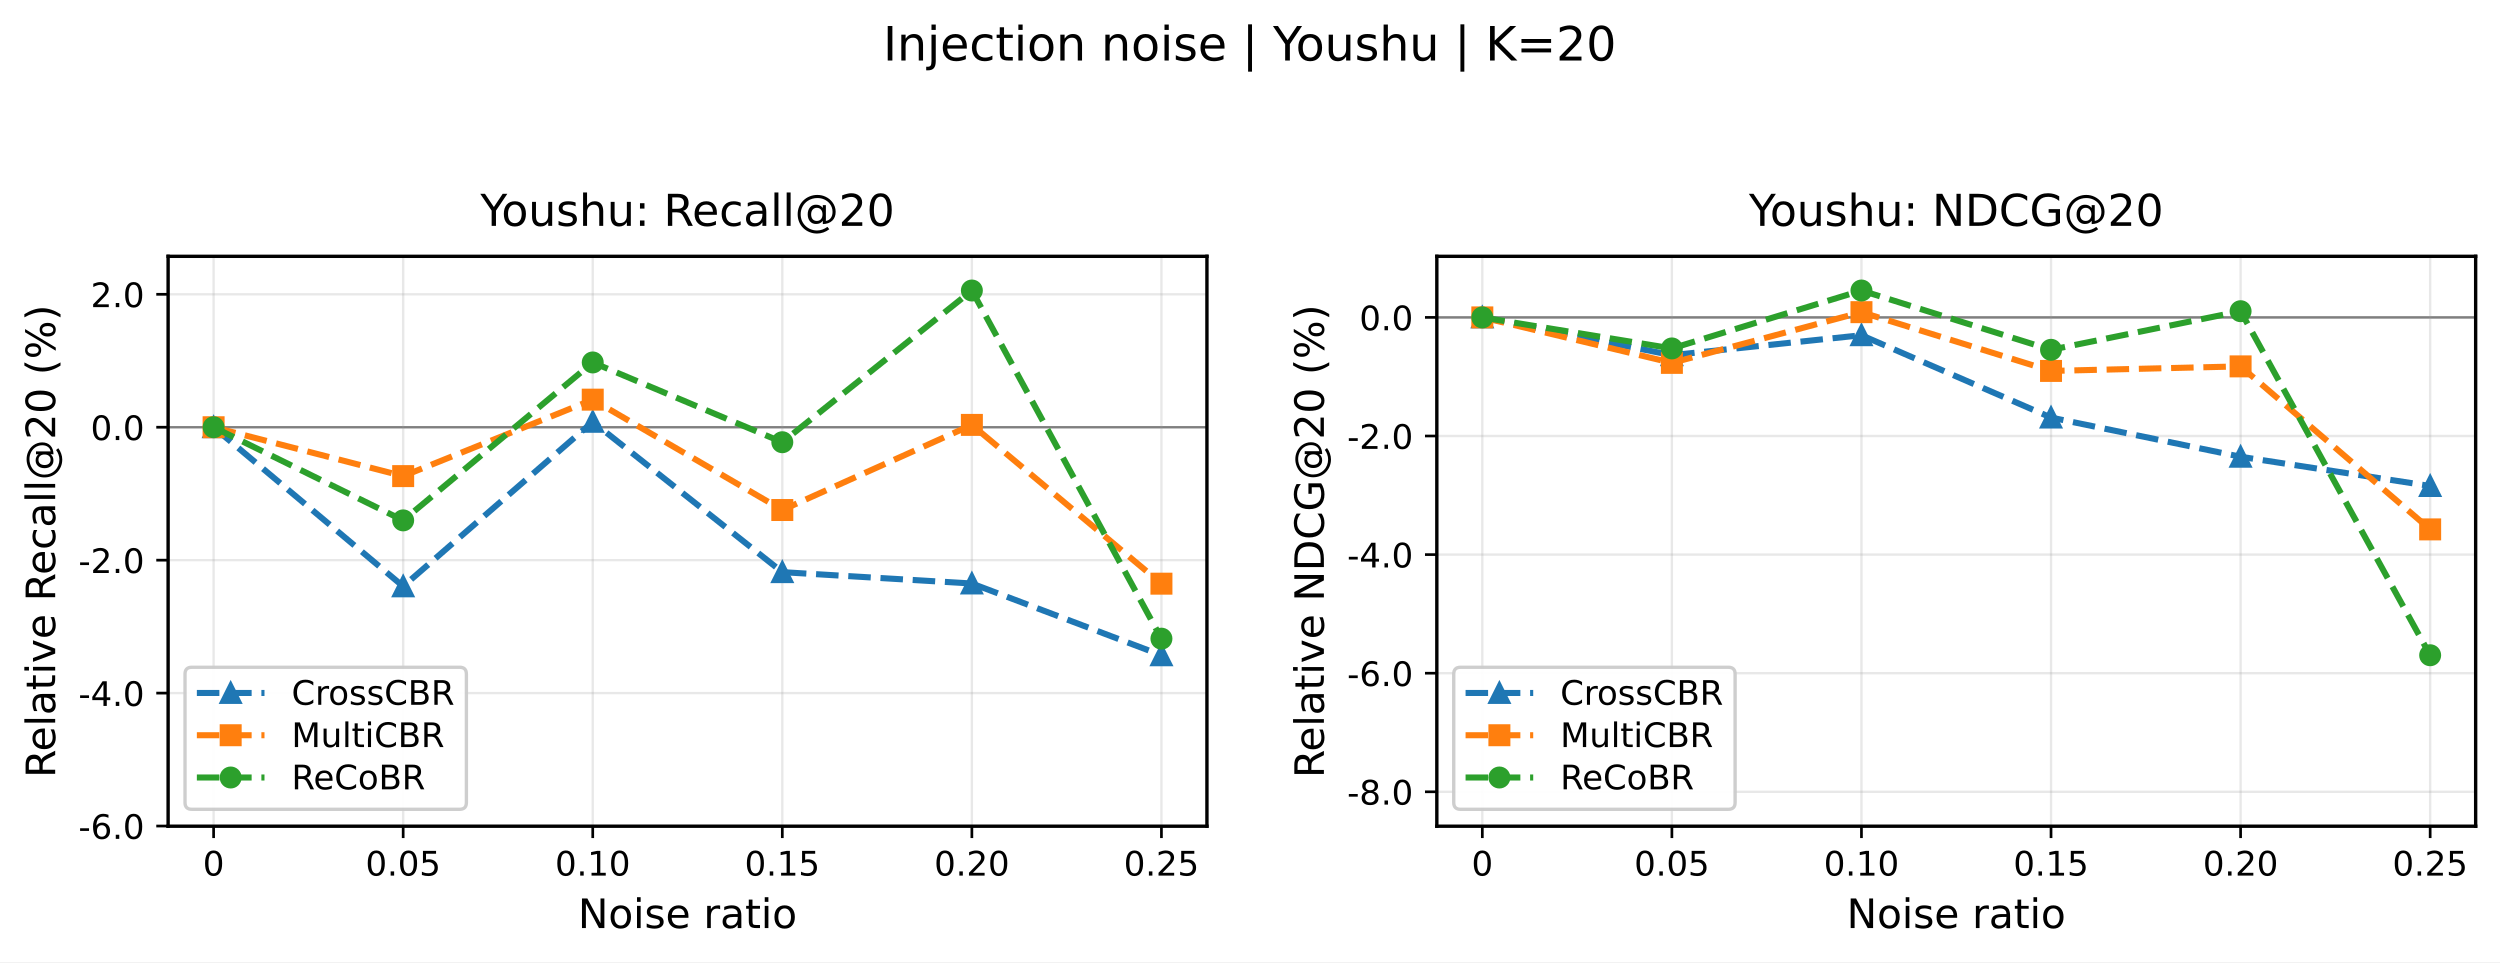
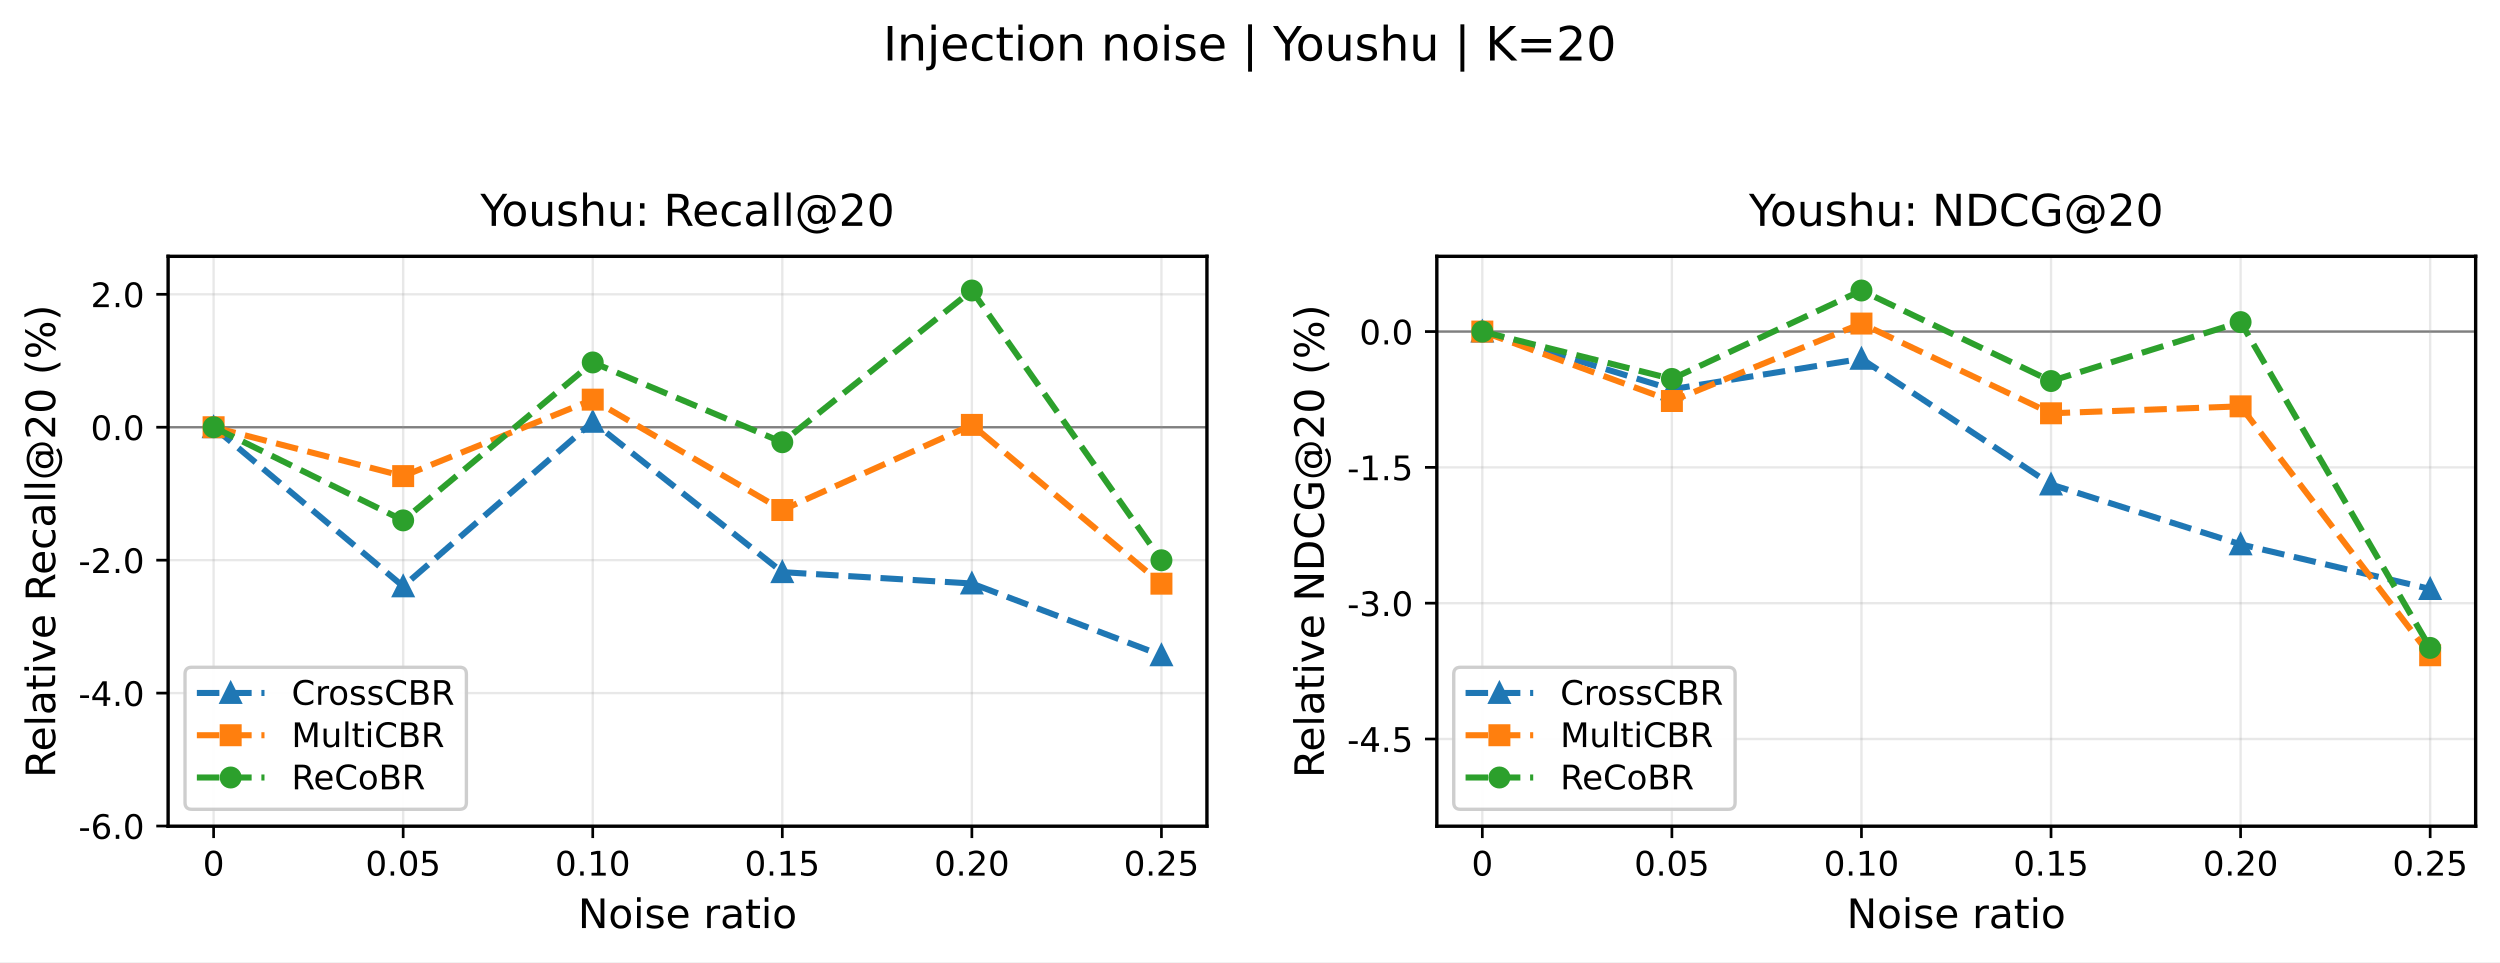
<svg xmlns="http://www.w3.org/2000/svg" xmlns:xlink="http://www.w3.org/1999/xlink" width="739.269pt" height="284.518pt" viewBox="0 0 739.269 284.518" version="1.1">
  <defs>
    <style type="text/css">*{stroke-linejoin: round; stroke-linecap: butt}</style>
  </defs>
  <g id="figure_1">
    <g id="patch_1">
-       <path d="M 0 284.518  L 739.269 284.518  L 739.269 0  L 0 0  z " style="fill: #ffffff" />
+       <path d="M 0 284.518 L 739.269 284.518 L 739.269 0 L 0 0 z " style="fill: #ffffff" />
    </g>
    <g id="axes_1">
      <g id="patch_2">
-         <path d="M 49.712 244.317  L 356.899 244.317  L 356.899 75.797  L 49.712 75.797  z " style="fill: #ffffff" />
+         <path d="M 49.712 244.317 L 356.899 244.317 L 356.899 75.797 L 49.712 75.797 z " style="fill: #ffffff" />
      </g>
      <g id="line2d_1">
-         <path d="M 49.712 126.338  L 356.899 126.338  " clip-path="url(#p63ac19ae1d)" style="fill: none; stroke: #777777; stroke-width: 0.7; stroke-linecap: square" />
+         <path d="M 49.712 126.338 L 356.899 126.338 " clip-path="url(#p566e912c25)" style="fill: none; stroke: #777777; stroke-width: 0.7; stroke-linecap: square" />
      </g>
      <g id="matplotlib.axis_1">
        <g id="xtick_1">
          <g id="line2d_2">
-             <path d="M 63.165 244.317  L 63.165 75.797  " clip-path="url(#p63ac19ae1d)" style="fill: none; stroke: #999999; stroke-opacity: 0.23; stroke-width: 0.7; stroke-linecap: square" />
+             <path d="M 63.165 244.317 L 63.165 75.797 " clip-path="url(#p566e912c25)" style="fill: none; stroke: #999999; stroke-opacity: 0.23; stroke-width: 0.7; stroke-linecap: square" />
          </g>
          <g id="line2d_3">
            <defs>
-               <path id="m00054f2c3f" d="M 0 0  L 0 3.5  " style="stroke: #000000; stroke-width: 0.8" />
+               <path id="m88c52dc292" d="M 0 0 L 0 3.5 " style="stroke: #000000; stroke-width: 0.8" />
            </defs>
            <g>
-               <use xlink:href="#m00054f2c3f" x="63.165" y="244.317" style="stroke: #000000; stroke-width: 0.8" />
+               <use xlink:href="#m88c52dc292" x="63.165" y="244.317" style="stroke: #000000; stroke-width: 0.8" />
            </g>
          </g>
          <g id="text_1">
            <text style="font-size: 10px; font-family: 'DejaVu Sans'; text-anchor: middle" x="63.165" y="258.915" transform="rotate(-0 63.16533 258.9148)">0</text>
          </g>
        </g>
        <g id="xtick_2">
          <g id="line2d_4">
-             <path d="M 119.221 244.317  L 119.221 75.797  " clip-path="url(#p63ac19ae1d)" style="fill: none; stroke: #999999; stroke-opacity: 0.23; stroke-width: 0.7; stroke-linecap: square" />
+             <path d="M 119.221 244.317 L 119.221 75.797 " clip-path="url(#p566e912c25)" style="fill: none; stroke: #999999; stroke-opacity: 0.23; stroke-width: 0.7; stroke-linecap: square" />
          </g>
          <g id="line2d_5">
            <g>
-               <use xlink:href="#m00054f2c3f" x="119.221" y="244.317" style="stroke: #000000; stroke-width: 0.8" />
+               <use xlink:href="#m88c52dc292" x="119.221" y="244.317" style="stroke: #000000; stroke-width: 0.8" />
            </g>
          </g>
          <g id="text_2">
            <text style="font-size: 10px; font-family: 'DejaVu Sans'; text-anchor: middle" x="119.221" y="258.915" transform="rotate(-0 119.2214 258.9148)">0.05</text>
          </g>
        </g>
        <g id="xtick_3">
          <g id="line2d_6">
-             <path d="M 175.277 244.317  L 175.277 75.797  " clip-path="url(#p63ac19ae1d)" style="fill: none; stroke: #999999; stroke-opacity: 0.23; stroke-width: 0.7; stroke-linecap: square" />
+             <path d="M 175.277 244.317 L 175.277 75.797 " clip-path="url(#p566e912c25)" style="fill: none; stroke: #999999; stroke-opacity: 0.23; stroke-width: 0.7; stroke-linecap: square" />
          </g>
          <g id="line2d_7">
            <g>
-               <use xlink:href="#m00054f2c3f" x="175.277" y="244.317" style="stroke: #000000; stroke-width: 0.8" />
+               <use xlink:href="#m88c52dc292" x="175.277" y="244.317" style="stroke: #000000; stroke-width: 0.8" />
            </g>
          </g>
          <g id="text_3">
            <text style="font-size: 10px; font-family: 'DejaVu Sans'; text-anchor: middle" x="175.277" y="258.915" transform="rotate(-0 175.2774 258.9148)">0.10</text>
          </g>
        </g>
        <g id="xtick_4">
          <g id="line2d_8">
-             <path d="M 231.333 244.317  L 231.333 75.797  " clip-path="url(#p63ac19ae1d)" style="fill: none; stroke: #999999; stroke-opacity: 0.23; stroke-width: 0.7; stroke-linecap: square" />
+             <path d="M 231.333 244.317 L 231.333 75.797 " clip-path="url(#p566e912c25)" style="fill: none; stroke: #999999; stroke-opacity: 0.23; stroke-width: 0.7; stroke-linecap: square" />
          </g>
          <g id="line2d_9">
            <g>
-               <use xlink:href="#m00054f2c3f" x="231.333" y="244.317" style="stroke: #000000; stroke-width: 0.8" />
+               <use xlink:href="#m88c52dc292" x="231.333" y="244.317" style="stroke: #000000; stroke-width: 0.8" />
            </g>
          </g>
          <g id="text_4">
            <text style="font-size: 10px; font-family: 'DejaVu Sans'; text-anchor: middle" x="231.333" y="258.915" transform="rotate(-0 231.3335 258.9148)">0.15</text>
          </g>
        </g>
        <g id="xtick_5">
          <g id="line2d_10">
-             <path d="M 287.39 244.317  L 287.39 75.797  " clip-path="url(#p63ac19ae1d)" style="fill: none; stroke: #999999; stroke-opacity: 0.23; stroke-width: 0.7; stroke-linecap: square" />
+             <path d="M 287.39 244.317 L 287.39 75.797 " clip-path="url(#p566e912c25)" style="fill: none; stroke: #999999; stroke-opacity: 0.23; stroke-width: 0.7; stroke-linecap: square" />
          </g>
          <g id="line2d_11">
            <g>
-               <use xlink:href="#m00054f2c3f" x="287.39" y="244.317" style="stroke: #000000; stroke-width: 0.8" />
+               <use xlink:href="#m88c52dc292" x="287.39" y="244.317" style="stroke: #000000; stroke-width: 0.8" />
            </g>
          </g>
          <g id="text_5">
            <text style="font-size: 10px; font-family: 'DejaVu Sans'; text-anchor: middle" x="287.39" y="258.915" transform="rotate(-0 287.3896 258.9148)">0.20</text>
          </g>
        </g>
        <g id="xtick_6">
          <g id="line2d_12">
-             <path d="M 343.446 244.317  L 343.446 75.797  " clip-path="url(#p63ac19ae1d)" style="fill: none; stroke: #999999; stroke-opacity: 0.23; stroke-width: 0.7; stroke-linecap: square" />
+             <path d="M 343.446 244.317 L 343.446 75.797 " clip-path="url(#p566e912c25)" style="fill: none; stroke: #999999; stroke-opacity: 0.23; stroke-width: 0.7; stroke-linecap: square" />
          </g>
          <g id="line2d_13">
            <g>
-               <use xlink:href="#m00054f2c3f" x="343.446" y="244.317" style="stroke: #000000; stroke-width: 0.8" />
+               <use xlink:href="#m88c52dc292" x="343.446" y="244.317" style="stroke: #000000; stroke-width: 0.8" />
            </g>
          </g>
          <g id="text_6">
            <text style="font-size: 10px; font-family: 'DejaVu Sans'; text-anchor: middle" x="343.446" y="258.915" transform="rotate(-0 343.4456 258.9148)">0.25</text>
          </g>
        </g>
        <g id="text_7">
          <text style="font-size: 12px; font-family: 'DejaVu Sans'; text-anchor: middle" x="203.305" y="274.435" transform="rotate(-0 203.3055 274.4353)">Noise ratio</text>
        </g>
      </g>
      <g id="matplotlib.axis_2">
        <g id="ytick_1">
          <g id="line2d_14">
-             <path d="M 49.712 244.263  L 356.899 244.263  " clip-path="url(#p63ac19ae1d)" style="fill: none; stroke: #999999; stroke-opacity: 0.23; stroke-width: 0.7; stroke-linecap: square" />
+             <path d="M 49.712 244.263 L 356.899 244.263 " clip-path="url(#p566e912c25)" style="fill: none; stroke: #999999; stroke-opacity: 0.23; stroke-width: 0.7; stroke-linecap: square" />
          </g>
          <g id="line2d_15">
            <defs>
-               <path id="mff4f691f19" d="M 0 0  L -3.5 0  " style="stroke: #000000; stroke-width: 0.8" />
+               <path id="m8a772b606b" d="M 0 0 L -3.5 0 " style="stroke: #000000; stroke-width: 0.8" />
            </defs>
            <g>
-               <use xlink:href="#mff4f691f19" x="49.712" y="244.263" style="stroke: #000000; stroke-width: 0.8" />
+               <use xlink:href="#m8a772b606b" x="49.712" y="244.263" style="stroke: #000000; stroke-width: 0.8" />
            </g>
          </g>
          <g id="text_8">
            <text style="font-size: 10px; font-family: 'DejaVu Sans'; text-anchor: end" x="42.712" y="248.062" transform="rotate(-0 42.71187 248.0618)">-6.0</text>
          </g>
        </g>
        <g id="ytick_2">
          <g id="line2d_16">
-             <path d="M 49.712 204.955  L 356.899 204.955  " clip-path="url(#p63ac19ae1d)" style="fill: none; stroke: #999999; stroke-opacity: 0.23; stroke-width: 0.7; stroke-linecap: square" />
+             <path d="M 49.712 204.955 L 356.899 204.955 " clip-path="url(#p566e912c25)" style="fill: none; stroke: #999999; stroke-opacity: 0.23; stroke-width: 0.7; stroke-linecap: square" />
          </g>
          <g id="line2d_17">
            <g>
-               <use xlink:href="#mff4f691f19" x="49.712" y="204.955" style="stroke: #000000; stroke-width: 0.8" />
+               <use xlink:href="#m8a772b606b" x="49.712" y="204.955" style="stroke: #000000; stroke-width: 0.8" />
            </g>
          </g>
          <g id="text_9">
            <text style="font-size: 10px; font-family: 'DejaVu Sans'; text-anchor: end" x="42.712" y="208.754" transform="rotate(-0 42.71187 208.7536)">-4.0</text>
          </g>
        </g>
        <g id="ytick_3">
          <g id="line2d_18">
-             <path d="M 49.712 165.647  L 356.899 165.647  " clip-path="url(#p63ac19ae1d)" style="fill: none; stroke: #999999; stroke-opacity: 0.23; stroke-width: 0.7; stroke-linecap: square" />
+             <path d="M 49.712 165.647 L 356.899 165.647 " clip-path="url(#p566e912c25)" style="fill: none; stroke: #999999; stroke-opacity: 0.23; stroke-width: 0.7; stroke-linecap: square" />
          </g>
          <g id="line2d_19">
            <g>
-               <use xlink:href="#mff4f691f19" x="49.712" y="165.647" style="stroke: #000000; stroke-width: 0.8" />
+               <use xlink:href="#m8a772b606b" x="49.712" y="165.647" style="stroke: #000000; stroke-width: 0.8" />
            </g>
          </g>
          <g id="text_10">
            <text style="font-size: 10px; font-family: 'DejaVu Sans'; text-anchor: end" x="42.712" y="169.445" transform="rotate(-0 42.71187 169.4454)">-2.0</text>
          </g>
        </g>
        <g id="ytick_4">
          <g id="line2d_20">
-             <path d="M 49.712 126.338  L 356.899 126.338  " clip-path="url(#p63ac19ae1d)" style="fill: none; stroke: #999999; stroke-opacity: 0.23; stroke-width: 0.7; stroke-linecap: square" />
+             <path d="M 49.712 126.338 L 356.899 126.338 " clip-path="url(#p566e912c25)" style="fill: none; stroke: #999999; stroke-opacity: 0.23; stroke-width: 0.7; stroke-linecap: square" />
          </g>
          <g id="line2d_21">
            <g>
-               <use xlink:href="#mff4f691f19" x="49.712" y="126.338" style="stroke: #000000; stroke-width: 0.8" />
+               <use xlink:href="#m8a772b606b" x="49.712" y="126.338" style="stroke: #000000; stroke-width: 0.8" />
            </g>
          </g>
          <g id="text_11">
            <text style="font-size: 10px; font-family: 'DejaVu Sans'; text-anchor: end" x="42.712" y="130.137" transform="rotate(-0 42.71187 130.1372)">0.0</text>
          </g>
        </g>
        <g id="ytick_5">
          <g id="line2d_22">
-             <path d="M 49.712 87.03  L 356.899 87.03  " clip-path="url(#p63ac19ae1d)" style="fill: none; stroke: #999999; stroke-opacity: 0.23; stroke-width: 0.7; stroke-linecap: square" />
+             <path d="M 49.712 87.03 L 356.899 87.03 " clip-path="url(#p566e912c25)" style="fill: none; stroke: #999999; stroke-opacity: 0.23; stroke-width: 0.7; stroke-linecap: square" />
          </g>
          <g id="line2d_23">
            <g>
-               <use xlink:href="#mff4f691f19" x="49.712" y="87.03" style="stroke: #000000; stroke-width: 0.8" />
+               <use xlink:href="#m8a772b606b" x="49.712" y="87.03" style="stroke: #000000; stroke-width: 0.8" />
            </g>
          </g>
          <g id="text_12">
            <text style="font-size: 10px; font-family: 'DejaVu Sans'; text-anchor: end" x="42.712" y="90.829" transform="rotate(-0 42.71187 90.82901)">2.0</text>
          </g>
        </g>
        <g id="text_13">
          <text style="font-size: 12px; font-family: 'DejaVu Sans'; text-anchor: middle" x="16.318" y="160.057" transform="rotate(-90 16.31812 160.057)">Relative Recall@20 (%)</text>
        </g>
      </g>
      <g id="patch_3">
-         <path d="M 49.712 244.317  L 49.712 75.797  " style="fill: none; stroke: #000000; stroke-linejoin: miter; stroke-linecap: square" />
+         <path d="M 49.712 244.317 L 49.712 75.797 " style="fill: none; stroke: #000000; stroke-linejoin: miter; stroke-linecap: square" />
      </g>
      <g id="patch_4">
-         <path d="M 356.899 244.317  L 356.899 75.797  " style="fill: none; stroke: #000000; stroke-linejoin: miter; stroke-linecap: square" />
+         <path d="M 356.899 244.317 L 356.899 75.797 " style="fill: none; stroke: #000000; stroke-linejoin: miter; stroke-linecap: square" />
      </g>
      <g id="patch_5">
-         <path d="M 49.712 244.317  L 356.899 244.317  " style="fill: none; stroke: #000000; stroke-linejoin: miter; stroke-linecap: square" />
+         <path d="M 49.712 244.317 L 356.899 244.317 " style="fill: none; stroke: #000000; stroke-linejoin: miter; stroke-linecap: square" />
      </g>
      <g id="patch_6">
-         <path d="M 49.712 75.797  L 356.899 75.797  " style="fill: none; stroke: #000000; stroke-linejoin: miter; stroke-linecap: square" />
+         <path d="M 49.712 75.797 L 356.899 75.797 " style="fill: none; stroke: #000000; stroke-linejoin: miter; stroke-linecap: square" />
      </g>
      <g id="line2d_24">
-         <path d="M 63.165 126.338  L 119.221 173.387  L 175.277 124.728  L 231.333 169.186  L 287.39 172.547  L 343.446 193.761  " clip-path="url(#p63ac19ae1d)" style="fill: none; stroke-dasharray: 6.66,2.88; stroke-dashoffset: 0; stroke: #1f77b4; stroke-width: 1.8" />
+         <path d="M 63.165 126.338 L 119.221 173.387 L 175.277 124.728 L 231.333 169.186 L 287.39 172.547 L 343.446 193.761 " clip-path="url(#p566e912c25)" style="fill: none; stroke-dasharray: 6.66,2.88; stroke-dashoffset: 0; stroke: #1f77b4; stroke-width: 1.8" />
        <defs>
-           <path id="md9c945ce22" d="M 0 -2.75  L -2.75 2.75  L 2.75 2.75  z " style="stroke: #1f77b4; stroke-linejoin: miter" />
+           <path id="mc5570245cc" d="M 0 -2.75 L -2.75 2.75 L 2.75 2.75 z " style="stroke: #1f77b4; stroke-linejoin: miter" />
        </defs>
-         <g clip-path="url(#p63ac19ae1d)">
-           <use xlink:href="#md9c945ce22" x="63.165" y="126.338" style="fill: #1f77b4; stroke: #1f77b4; stroke-linejoin: miter" />
-           <use xlink:href="#md9c945ce22" x="119.221" y="173.387" style="fill: #1f77b4; stroke: #1f77b4; stroke-linejoin: miter" />
-           <use xlink:href="#md9c945ce22" x="175.277" y="124.728" style="fill: #1f77b4; stroke: #1f77b4; stroke-linejoin: miter" />
-           <use xlink:href="#md9c945ce22" x="231.333" y="169.186" style="fill: #1f77b4; stroke: #1f77b4; stroke-linejoin: miter" />
-           <use xlink:href="#md9c945ce22" x="287.39" y="172.547" style="fill: #1f77b4; stroke: #1f77b4; stroke-linejoin: miter" />
-           <use xlink:href="#md9c945ce22" x="343.446" y="193.761" style="fill: #1f77b4; stroke: #1f77b4; stroke-linejoin: miter" />
+         <g clip-path="url(#p566e912c25)">
+           <use xlink:href="#mc5570245cc" x="63.165" y="126.338" style="fill: #1f77b4; stroke: #1f77b4; stroke-linejoin: miter" />
+           <use xlink:href="#mc5570245cc" x="119.221" y="173.387" style="fill: #1f77b4; stroke: #1f77b4; stroke-linejoin: miter" />
+           <use xlink:href="#mc5570245cc" x="175.277" y="124.728" style="fill: #1f77b4; stroke: #1f77b4; stroke-linejoin: miter" />
+           <use xlink:href="#mc5570245cc" x="231.333" y="169.186" style="fill: #1f77b4; stroke: #1f77b4; stroke-linejoin: miter" />
+           <use xlink:href="#mc5570245cc" x="287.39" y="172.547" style="fill: #1f77b4; stroke: #1f77b4; stroke-linejoin: miter" />
+           <use xlink:href="#mc5570245cc" x="343.446" y="193.761" style="fill: #1f77b4; stroke: #1f77b4; stroke-linejoin: miter" />
        </g>
      </g>
      <g id="line2d_25">
-         <path d="M 63.165 126.338  L 119.221 140.79  L 175.277 118.179  L 231.333 150.816  L 287.39 125.647  L 343.446 172.597  " clip-path="url(#p63ac19ae1d)" style="fill: none; stroke-dasharray: 6.66,2.88; stroke-dashoffset: 0; stroke: #ff7f0e; stroke-width: 1.8" />
+         <path d="M 63.165 126.338 L 119.221 140.79 L 175.277 118.179 L 231.333 150.816 L 287.39 125.647 L 343.446 172.597 " clip-path="url(#p566e912c25)" style="fill: none; stroke-dasharray: 6.66,2.88; stroke-dashoffset: 0; stroke: #ff7f0e; stroke-width: 1.8" />
        <defs>
-           <path id="m56672b000e" d="M -2.75 2.75  L 2.75 2.75  L 2.75 -2.75  L -2.75 -2.75  z " style="stroke: #ff7f0e; stroke-linejoin: miter" />
+           <path id="m5ec0db98c9" d="M -2.75 2.75 L 2.75 2.75 L 2.75 -2.75 L -2.75 -2.75 z " style="stroke: #ff7f0e; stroke-linejoin: miter" />
        </defs>
-         <g clip-path="url(#p63ac19ae1d)">
-           <use xlink:href="#m56672b000e" x="63.165" y="126.338" style="fill: #ff7f0e; stroke: #ff7f0e; stroke-linejoin: miter" />
-           <use xlink:href="#m56672b000e" x="119.221" y="140.79" style="fill: #ff7f0e; stroke: #ff7f0e; stroke-linejoin: miter" />
-           <use xlink:href="#m56672b000e" x="175.277" y="118.179" style="fill: #ff7f0e; stroke: #ff7f0e; stroke-linejoin: miter" />
-           <use xlink:href="#m56672b000e" x="231.333" y="150.816" style="fill: #ff7f0e; stroke: #ff7f0e; stroke-linejoin: miter" />
-           <use xlink:href="#m56672b000e" x="287.39" y="125.647" style="fill: #ff7f0e; stroke: #ff7f0e; stroke-linejoin: miter" />
-           <use xlink:href="#m56672b000e" x="343.446" y="172.597" style="fill: #ff7f0e; stroke: #ff7f0e; stroke-linejoin: miter" />
+         <g clip-path="url(#p566e912c25)">
+           <use xlink:href="#m5ec0db98c9" x="63.165" y="126.338" style="fill: #ff7f0e; stroke: #ff7f0e; stroke-linejoin: miter" />
+           <use xlink:href="#m5ec0db98c9" x="119.221" y="140.79" style="fill: #ff7f0e; stroke: #ff7f0e; stroke-linejoin: miter" />
+           <use xlink:href="#m5ec0db98c9" x="175.277" y="118.179" style="fill: #ff7f0e; stroke: #ff7f0e; stroke-linejoin: miter" />
+           <use xlink:href="#m5ec0db98c9" x="231.333" y="150.816" style="fill: #ff7f0e; stroke: #ff7f0e; stroke-linejoin: miter" />
+           <use xlink:href="#m5ec0db98c9" x="287.39" y="125.647" style="fill: #ff7f0e; stroke: #ff7f0e; stroke-linejoin: miter" />
+           <use xlink:href="#m5ec0db98c9" x="343.446" y="172.597" style="fill: #ff7f0e; stroke: #ff7f0e; stroke-linejoin: miter" />
        </g>
      </g>
      <g id="line2d_26">
-         <path d="M 63.165 126.338  L 119.221 153.883  L 175.277 107.18  L 231.333 130.77  L 287.39 85.908  L 343.446 188.859  " clip-path="url(#p63ac19ae1d)" style="fill: none; stroke-dasharray: 6.66,2.88; stroke-dashoffset: 0; stroke: #2ca02c; stroke-width: 1.8" />
+         <path d="M 63.165 126.338 L 119.221 153.883 L 175.277 107.18 L 231.333 130.77 L 287.39 85.908 L 343.446 165.678 " clip-path="url(#p566e912c25)" style="fill: none; stroke-dasharray: 6.66,2.88; stroke-dashoffset: 0; stroke: #2ca02c; stroke-width: 1.8" />
        <defs>
-           <path id="mfb5f3c9478" d="M 0 2.75  C 0.729 2.75 1.429 2.46 1.945 1.945  C 2.46 1.429 2.75 0.729 2.75 0  C 2.75 -0.729 2.46 -1.429 1.945 -1.945  C 1.429 -2.46 0.729 -2.75 0 -2.75  C -0.729 -2.75 -1.429 -2.46 -1.945 -1.945  C -2.46 -1.429 -2.75 -0.729 -2.75 0  C -2.75 0.729 -2.46 1.429 -1.945 1.945  C -1.429 2.46 -0.729 2.75 0 2.75  z " style="stroke: #2ca02c" />
+           <path id="m13b786b236" d="M 0 2.75 C 0.729 2.75 1.429 2.46 1.945 1.945 C 2.46 1.429 2.75 0.729 2.75 0 C 2.75 -0.729 2.46 -1.429 1.945 -1.945 C 1.429 -2.46 0.729 -2.75 0 -2.75 C -0.729 -2.75 -1.429 -2.46 -1.945 -1.945 C -2.46 -1.429 -2.75 -0.729 -2.75 0 C -2.75 0.729 -2.46 1.429 -1.945 1.945 C -1.429 2.46 -0.729 2.75 0 2.75 z " style="stroke: #2ca02c" />
        </defs>
-         <g clip-path="url(#p63ac19ae1d)">
-           <use xlink:href="#mfb5f3c9478" x="63.165" y="126.338" style="fill: #2ca02c; stroke: #2ca02c" />
-           <use xlink:href="#mfb5f3c9478" x="119.221" y="153.883" style="fill: #2ca02c; stroke: #2ca02c" />
-           <use xlink:href="#mfb5f3c9478" x="175.277" y="107.18" style="fill: #2ca02c; stroke: #2ca02c" />
-           <use xlink:href="#mfb5f3c9478" x="231.333" y="130.77" style="fill: #2ca02c; stroke: #2ca02c" />
-           <use xlink:href="#mfb5f3c9478" x="287.39" y="85.908" style="fill: #2ca02c; stroke: #2ca02c" />
-           <use xlink:href="#mfb5f3c9478" x="343.446" y="188.859" style="fill: #2ca02c; stroke: #2ca02c" />
+         <g clip-path="url(#p566e912c25)">
+           <use xlink:href="#m13b786b236" x="63.165" y="126.338" style="fill: #2ca02c; stroke: #2ca02c" />
+           <use xlink:href="#m13b786b236" x="119.221" y="153.883" style="fill: #2ca02c; stroke: #2ca02c" />
+           <use xlink:href="#m13b786b236" x="175.277" y="107.18" style="fill: #2ca02c; stroke: #2ca02c" />
+           <use xlink:href="#m13b786b236" x="231.333" y="130.77" style="fill: #2ca02c; stroke: #2ca02c" />
+           <use xlink:href="#m13b786b236" x="287.39" y="85.908" style="fill: #2ca02c; stroke: #2ca02c" />
+           <use xlink:href="#m13b786b236" x="343.446" y="165.678" style="fill: #2ca02c; stroke: #2ca02c" />
        </g>
      </g>
      <g id="text_14">
        <text style="font-size: 13px; font-family: 'DejaVu Sans'; text-anchor: middle" x="203.305" y="66.797" transform="rotate(-0 203.3055 66.79672)">Youshu: Recall@20</text>
      </g>
      <g id="legend_1">
        <g id="patch_7">
-           <path d="M 56.712 239.317  L 135.915 239.317  Q 137.915 239.317 137.915 237.317  L 137.915 199.315  Q 137.915 197.315 135.915 197.315  L 56.712 197.315  Q 54.712 197.315 54.712 199.315  L 54.712 237.317  Q 54.712 239.317 56.712 239.317  z " style="fill: #ffffff; opacity: 0.95; stroke: #cccccc; stroke-linejoin: miter" />
+           <path d="M 56.712 239.317 L 135.915 239.317 Q 137.915 239.317 137.915 237.317 L 137.915 199.315 Q 137.915 197.315 135.915 197.315 L 56.712 197.315 Q 54.712 197.315 54.712 199.315 L 54.712 237.317 Q 54.712 239.317 56.712 239.317 z " style="fill: #ffffff; opacity: 0.95; stroke: #cccccc; stroke-linejoin: miter" />
        </g>
        <g id="line2d_27">
-           <path d="M 58.212 204.913  L 68.212 204.913  L 78.212 204.913  " style="fill: none; stroke-dasharray: 6.66,2.88; stroke-dashoffset: 0; stroke: #1f77b4; stroke-width: 1.8" />
+           <path d="M 58.212 204.913 L 68.212 204.913 L 78.212 204.913 " style="fill: none; stroke-dasharray: 6.66,2.88; stroke-dashoffset: 0; stroke: #1f77b4; stroke-width: 1.8" />
          <g>
-             <use xlink:href="#md9c945ce22" x="68.212" y="204.913" style="fill: #1f77b4; stroke: #1f77b4; stroke-linejoin: miter" />
+             <use xlink:href="#mc5570245cc" x="68.212" y="204.913" style="fill: #1f77b4; stroke: #1f77b4; stroke-linejoin: miter" />
          </g>
        </g>
        <g id="text_15">
          <text style="font-size: 10px; font-family: 'DejaVu Sans'; text-anchor: start" x="86.212" y="208.413" transform="rotate(-0 86.21188 208.4133)">CrossCBR</text>
        </g>
        <g id="line2d_28">
-           <path d="M 58.212 217.414  L 68.212 217.414  L 78.212 217.414  " style="fill: none; stroke-dasharray: 6.66,2.88; stroke-dashoffset: 0; stroke: #ff7f0e; stroke-width: 1.8" />
+           <path d="M 58.212 217.414 L 68.212 217.414 L 78.212 217.414 " style="fill: none; stroke-dasharray: 6.66,2.88; stroke-dashoffset: 0; stroke: #ff7f0e; stroke-width: 1.8" />
          <g>
-             <use xlink:href="#m56672b000e" x="68.212" y="217.414" style="fill: #ff7f0e; stroke: #ff7f0e; stroke-linejoin: miter" />
+             <use xlink:href="#m5ec0db98c9" x="68.212" y="217.414" style="fill: #ff7f0e; stroke: #ff7f0e; stroke-linejoin: miter" />
          </g>
        </g>
        <g id="text_16">
          <text style="font-size: 10px; font-family: 'DejaVu Sans'; text-anchor: start" x="86.212" y="220.914" transform="rotate(-0 86.21188 220.9141)">MultiCBR</text>
        </g>
        <g id="line2d_29">
-           <path d="M 58.212 229.915  L 68.212 229.915  L 78.212 229.915  " style="fill: none; stroke-dasharray: 6.66,2.88; stroke-dashoffset: 0; stroke: #2ca02c; stroke-width: 1.8" />
+           <path d="M 58.212 229.915 L 68.212 229.915 L 78.212 229.915 " style="fill: none; stroke-dasharray: 6.66,2.88; stroke-dashoffset: 0; stroke: #2ca02c; stroke-width: 1.8" />
          <g>
-             <use xlink:href="#mfb5f3c9478" x="68.212" y="229.915" style="fill: #2ca02c; stroke: #2ca02c" />
+             <use xlink:href="#m13b786b236" x="68.212" y="229.915" style="fill: #2ca02c; stroke: #2ca02c" />
          </g>
        </g>
        <g id="text_17">
          <text style="font-size: 10px; font-family: 'DejaVu Sans'; text-anchor: start" x="86.212" y="233.415" transform="rotate(-0 86.21188 233.4148)">ReCoBR</text>
        </g>
      </g>
    </g>
    <g id="axes_2">
      <g id="patch_8">
-         <path d="M 424.882 244.317  L 732.069 244.317  L 732.069 75.797  L 424.882 75.797  z " style="fill: #ffffff" />
+         <path d="M 424.882 244.317 L 732.069 244.317 L 732.069 75.797 L 424.882 75.797 z " style="fill: #ffffff" />
      </g>
      <g id="line2d_30">
-         <path d="M 424.882 93.859  L 732.069 93.859  " clip-path="url(#pba5adb0322)" style="fill: none; stroke: #777777; stroke-width: 0.7; stroke-linecap: square" />
+         <path d="M 424.882 98.048 L 732.069 98.048 " clip-path="url(#p0a8281308f)" style="fill: none; stroke: #777777; stroke-width: 0.7; stroke-linecap: square" />
      </g>
      <g id="matplotlib.axis_3">
        <g id="xtick_7">
          <g id="line2d_31">
-             <path d="M 438.335 244.317  L 438.335 75.797  " clip-path="url(#pba5adb0322)" style="fill: none; stroke: #999999; stroke-opacity: 0.23; stroke-width: 0.7; stroke-linecap: square" />
+             <path d="M 438.335 244.317 L 438.335 75.797 " clip-path="url(#p0a8281308f)" style="fill: none; stroke: #999999; stroke-opacity: 0.23; stroke-width: 0.7; stroke-linecap: square" />
          </g>
          <g id="line2d_32">
            <g>
-               <use xlink:href="#m00054f2c3f" x="438.335" y="244.317" style="stroke: #000000; stroke-width: 0.8" />
+               <use xlink:href="#m88c52dc292" x="438.335" y="244.317" style="stroke: #000000; stroke-width: 0.8" />
            </g>
          </g>
          <g id="text_18">
            <text style="font-size: 10px; font-family: 'DejaVu Sans'; text-anchor: middle" x="438.335" y="258.915" transform="rotate(-0 438.3353 258.9148)">0</text>
          </g>
        </g>
        <g id="xtick_8">
          <g id="line2d_33">
-             <path d="M 494.391 244.317  L 494.391 75.797  " clip-path="url(#pba5adb0322)" style="fill: none; stroke: #999999; stroke-opacity: 0.23; stroke-width: 0.7; stroke-linecap: square" />
+             <path d="M 494.391 244.317 L 494.391 75.797 " clip-path="url(#p0a8281308f)" style="fill: none; stroke: #999999; stroke-opacity: 0.23; stroke-width: 0.7; stroke-linecap: square" />
          </g>
          <g id="line2d_34">
            <g>
-               <use xlink:href="#m00054f2c3f" x="494.391" y="244.317" style="stroke: #000000; stroke-width: 0.8" />
+               <use xlink:href="#m88c52dc292" x="494.391" y="244.317" style="stroke: #000000; stroke-width: 0.8" />
            </g>
          </g>
          <g id="text_19">
            <text style="font-size: 10px; font-family: 'DejaVu Sans'; text-anchor: middle" x="494.391" y="258.915" transform="rotate(-0 494.3914 258.9148)">0.05</text>
          </g>
        </g>
        <g id="xtick_9">
          <g id="line2d_35">
-             <path d="M 550.447 244.317  L 550.447 75.797  " clip-path="url(#pba5adb0322)" style="fill: none; stroke: #999999; stroke-opacity: 0.23; stroke-width: 0.7; stroke-linecap: square" />
+             <path d="M 550.447 244.317 L 550.447 75.797 " clip-path="url(#p0a8281308f)" style="fill: none; stroke: #999999; stroke-opacity: 0.23; stroke-width: 0.7; stroke-linecap: square" />
          </g>
          <g id="line2d_36">
            <g>
-               <use xlink:href="#m00054f2c3f" x="550.447" y="244.317" style="stroke: #000000; stroke-width: 0.8" />
+               <use xlink:href="#m88c52dc292" x="550.447" y="244.317" style="stroke: #000000; stroke-width: 0.8" />
            </g>
          </g>
          <g id="text_20">
            <text style="font-size: 10px; font-family: 'DejaVu Sans'; text-anchor: middle" x="550.447" y="258.915" transform="rotate(-0 550.4474 258.9148)">0.10</text>
          </g>
        </g>
        <g id="xtick_10">
          <g id="line2d_37">
-             <path d="M 606.503 244.317  L 606.503 75.797  " clip-path="url(#pba5adb0322)" style="fill: none; stroke: #999999; stroke-opacity: 0.23; stroke-width: 0.7; stroke-linecap: square" />
+             <path d="M 606.503 244.317 L 606.503 75.797 " clip-path="url(#p0a8281308f)" style="fill: none; stroke: #999999; stroke-opacity: 0.23; stroke-width: 0.7; stroke-linecap: square" />
          </g>
          <g id="line2d_38">
            <g>
-               <use xlink:href="#m00054f2c3f" x="606.503" y="244.317" style="stroke: #000000; stroke-width: 0.8" />
+               <use xlink:href="#m88c52dc292" x="606.503" y="244.317" style="stroke: #000000; stroke-width: 0.8" />
            </g>
          </g>
          <g id="text_21">
            <text style="font-size: 10px; font-family: 'DejaVu Sans'; text-anchor: middle" x="606.503" y="258.915" transform="rotate(-0 606.5035 258.9148)">0.15</text>
          </g>
        </g>
        <g id="xtick_11">
          <g id="line2d_39">
-             <path d="M 662.56 244.317  L 662.56 75.797  " clip-path="url(#pba5adb0322)" style="fill: none; stroke: #999999; stroke-opacity: 0.23; stroke-width: 0.7; stroke-linecap: square" />
+             <path d="M 662.56 244.317 L 662.56 75.797 " clip-path="url(#p0a8281308f)" style="fill: none; stroke: #999999; stroke-opacity: 0.23; stroke-width: 0.7; stroke-linecap: square" />
          </g>
          <g id="line2d_40">
            <g>
-               <use xlink:href="#m00054f2c3f" x="662.56" y="244.317" style="stroke: #000000; stroke-width: 0.8" />
+               <use xlink:href="#m88c52dc292" x="662.56" y="244.317" style="stroke: #000000; stroke-width: 0.8" />
            </g>
          </g>
          <g id="text_22">
            <text style="font-size: 10px; font-family: 'DejaVu Sans'; text-anchor: middle" x="662.56" y="258.915" transform="rotate(-0 662.5596 258.9148)">0.20</text>
          </g>
        </g>
        <g id="xtick_12">
          <g id="line2d_41">
-             <path d="M 718.616 244.317  L 718.616 75.797  " clip-path="url(#pba5adb0322)" style="fill: none; stroke: #999999; stroke-opacity: 0.23; stroke-width: 0.7; stroke-linecap: square" />
+             <path d="M 718.616 244.317 L 718.616 75.797 " clip-path="url(#p0a8281308f)" style="fill: none; stroke: #999999; stroke-opacity: 0.23; stroke-width: 0.7; stroke-linecap: square" />
          </g>
          <g id="line2d_42">
            <g>
-               <use xlink:href="#m00054f2c3f" x="718.616" y="244.317" style="stroke: #000000; stroke-width: 0.8" />
+               <use xlink:href="#m88c52dc292" x="718.616" y="244.317" style="stroke: #000000; stroke-width: 0.8" />
            </g>
          </g>
          <g id="text_23">
            <text style="font-size: 10px; font-family: 'DejaVu Sans'; text-anchor: middle" x="718.616" y="258.915" transform="rotate(-0 718.6156 258.9148)">0.25</text>
          </g>
        </g>
        <g id="text_24">
          <text style="font-size: 12px; font-family: 'DejaVu Sans'; text-anchor: middle" x="578.475" y="274.435" transform="rotate(-0 578.4755 274.4353)">Noise ratio</text>
        </g>
      </g>
      <g id="matplotlib.axis_4">
        <g id="ytick_6">
          <g id="line2d_43">
-             <path d="M 424.882 234.138  L 732.069 234.138  " clip-path="url(#pba5adb0322)" style="fill: none; stroke: #999999; stroke-opacity: 0.23; stroke-width: 0.7; stroke-linecap: square" />
+             <path d="M 424.882 218.526 L 732.069 218.526 " clip-path="url(#p0a8281308f)" style="fill: none; stroke: #999999; stroke-opacity: 0.23; stroke-width: 0.7; stroke-linecap: square" />
          </g>
          <g id="line2d_44">
            <g>
-               <use xlink:href="#mff4f691f19" x="424.882" y="234.138" style="stroke: #000000; stroke-width: 0.8" />
+               <use xlink:href="#m8a772b606b" x="424.882" y="218.526" style="stroke: #000000; stroke-width: 0.8" />
            </g>
          </g>
          <g id="text_25">
-             <text style="font-size: 10px; font-family: 'DejaVu Sans'; text-anchor: end" x="417.882" y="237.936" transform="rotate(-0 417.8819 237.9365)">-8.0</text>
+             <text style="font-size: 10px; font-family: 'DejaVu Sans'; text-anchor: end" x="417.882" y="222.324" transform="rotate(-0 417.8819 222.3244)">-4.5</text>
          </g>
        </g>
        <g id="ytick_7">
          <g id="line2d_45">
-             <path d="M 424.882 199.068  L 732.069 199.068  " clip-path="url(#pba5adb0322)" style="fill: none; stroke: #999999; stroke-opacity: 0.23; stroke-width: 0.7; stroke-linecap: square" />
+             <path d="M 424.882 178.366 L 732.069 178.366 " clip-path="url(#p0a8281308f)" style="fill: none; stroke: #999999; stroke-opacity: 0.23; stroke-width: 0.7; stroke-linecap: square" />
          </g>
          <g id="line2d_46">
            <g>
-               <use xlink:href="#mff4f691f19" x="424.882" y="199.068" style="stroke: #000000; stroke-width: 0.8" />
+               <use xlink:href="#m8a772b606b" x="424.882" y="178.366" style="stroke: #000000; stroke-width: 0.8" />
            </g>
          </g>
          <g id="text_26">
-             <text style="font-size: 10px; font-family: 'DejaVu Sans'; text-anchor: end" x="417.882" y="202.867" transform="rotate(-0 417.8819 202.8669)">-6.0</text>
+             <text style="font-size: 10px; font-family: 'DejaVu Sans'; text-anchor: end" x="417.882" y="182.165" transform="rotate(-0 417.8819 182.1653)">-3.0</text>
          </g>
        </g>
        <g id="ytick_8">
          <g id="line2d_47">
-             <path d="M 424.882 163.998  L 732.069 163.998  " clip-path="url(#pba5adb0322)" style="fill: none; stroke: #999999; stroke-opacity: 0.23; stroke-width: 0.7; stroke-linecap: square" />
+             <path d="M 424.882 138.207 L 732.069 138.207 " clip-path="url(#p0a8281308f)" style="fill: none; stroke: #999999; stroke-opacity: 0.23; stroke-width: 0.7; stroke-linecap: square" />
          </g>
          <g id="line2d_48">
            <g>
-               <use xlink:href="#mff4f691f19" x="424.882" y="163.998" style="stroke: #000000; stroke-width: 0.8" />
+               <use xlink:href="#m8a772b606b" x="424.882" y="138.207" style="stroke: #000000; stroke-width: 0.8" />
            </g>
          </g>
          <g id="text_27">
-             <text style="font-size: 10px; font-family: 'DejaVu Sans'; text-anchor: end" x="417.882" y="167.797" transform="rotate(-0 417.8819 167.7973)">-4.0</text>
+             <text style="font-size: 10px; font-family: 'DejaVu Sans'; text-anchor: end" x="417.882" y="142.006" transform="rotate(-0 417.8819 142.0062)">-1.5</text>
          </g>
        </g>
        <g id="ytick_9">
          <g id="line2d_49">
-             <path d="M 424.882 128.929  L 732.069 128.929  " clip-path="url(#pba5adb0322)" style="fill: none; stroke: #999999; stroke-opacity: 0.23; stroke-width: 0.7; stroke-linecap: square" />
+             <path d="M 424.882 98.048 L 732.069 98.048 " clip-path="url(#p0a8281308f)" style="fill: none; stroke: #999999; stroke-opacity: 0.23; stroke-width: 0.7; stroke-linecap: square" />
          </g>
          <g id="line2d_50">
            <g>
-               <use xlink:href="#mff4f691f19" x="424.882" y="128.929" style="stroke: #000000; stroke-width: 0.8" />
+               <use xlink:href="#m8a772b606b" x="424.882" y="98.048" style="stroke: #000000; stroke-width: 0.8" />
            </g>
          </g>
          <g id="text_28">
-             <text style="font-size: 10px; font-family: 'DejaVu Sans'; text-anchor: end" x="417.882" y="132.728" transform="rotate(-0 417.8819 132.7277)">-2.0</text>
-           </g>
-         </g>
-         <g id="ytick_10">
-           <g id="line2d_51">
-             <path d="M 424.882 93.859  L 732.069 93.859  " clip-path="url(#pba5adb0322)" style="fill: none; stroke: #999999; stroke-opacity: 0.23; stroke-width: 0.7; stroke-linecap: square" />
-           </g>
-           <g id="line2d_52">
-             <g>
-               <use xlink:href="#mff4f691f19" x="424.882" y="93.859" style="stroke: #000000; stroke-width: 0.8" />
-             </g>
-           </g>
-           <g id="text_29">
-             <text style="font-size: 10px; font-family: 'DejaVu Sans'; text-anchor: end" x="417.882" y="97.658" transform="rotate(-0 417.8819 97.65814)">0.0</text>
-           </g>
-         </g>
-         <g id="text_30">
+             <text style="font-size: 10px; font-family: 'DejaVu Sans'; text-anchor: end" x="417.882" y="101.847" transform="rotate(-0 417.8819 101.8472)">0.0</text>
+           </g>
+         </g>
+         <g id="text_29">
          <text style="font-size: 12px; font-family: 'DejaVu Sans'; text-anchor: middle" x="391.488" y="160.057" transform="rotate(-90 391.4881 160.057)">Relative NDCG@20 (%)</text>
        </g>
      </g>
      <g id="patch_9">
-         <path d="M 424.882 244.317  L 424.882 75.797  " style="fill: none; stroke: #000000; stroke-linejoin: miter; stroke-linecap: square" />
+         <path d="M 424.882 244.317 L 424.882 75.797 " style="fill: none; stroke: #000000; stroke-linejoin: miter; stroke-linecap: square" />
      </g>
      <g id="patch_10">
-         <path d="M 732.069 244.317  L 732.069 75.797  " style="fill: none; stroke: #000000; stroke-linejoin: miter; stroke-linecap: square" />
+         <path d="M 732.069 244.317 L 732.069 75.797 " style="fill: none; stroke: #000000; stroke-linejoin: miter; stroke-linecap: square" />
      </g>
      <g id="patch_11">
-         <path d="M 424.882 244.317  L 732.069 244.317  " style="fill: none; stroke: #000000; stroke-linejoin: miter; stroke-linecap: square" />
+         <path d="M 424.882 244.317 L 732.069 244.317 " style="fill: none; stroke: #000000; stroke-linejoin: miter; stroke-linecap: square" />
      </g>
      <g id="patch_12">
-         <path d="M 424.882 75.797  L 732.069 75.797  " style="fill: none; stroke: #000000; stroke-linejoin: miter; stroke-linecap: square" />
+         <path d="M 424.882 75.797 L 732.069 75.797 " style="fill: none; stroke: #000000; stroke-linejoin: miter; stroke-linecap: square" />
+       </g>
+       <g id="line2d_51">
+         <path d="M 438.335 98.048 L 494.391 115.106 L 550.447 106.094 L 606.503 143.268 L 662.56 160.969 L 718.616 174.165 " clip-path="url(#p0a8281308f)" style="fill: none; stroke-dasharray: 6.66,2.88; stroke-dashoffset: 0; stroke: #1f77b4; stroke-width: 1.8" />
+         <g clip-path="url(#p0a8281308f)">
+           <use xlink:href="#mc5570245cc" x="438.335" y="98.048" style="fill: #1f77b4; stroke: #1f77b4; stroke-linejoin: miter" />
+           <use xlink:href="#mc5570245cc" x="494.391" y="115.106" style="fill: #1f77b4; stroke: #1f77b4; stroke-linejoin: miter" />
+           <use xlink:href="#mc5570245cc" x="550.447" y="106.094" style="fill: #1f77b4; stroke: #1f77b4; stroke-linejoin: miter" />
+           <use xlink:href="#mc5570245cc" x="606.503" y="143.268" style="fill: #1f77b4; stroke: #1f77b4; stroke-linejoin: miter" />
+           <use xlink:href="#mc5570245cc" x="662.56" y="160.969" style="fill: #1f77b4; stroke: #1f77b4; stroke-linejoin: miter" />
+           <use xlink:href="#mc5570245cc" x="718.616" y="174.165" style="fill: #1f77b4; stroke: #1f77b4; stroke-linejoin: miter" />
+         </g>
+       </g>
+       <g id="line2d_52">
+         <path d="M 438.335 98.048 L 494.391 118.581 L 550.447 95.679 L 606.503 122.213 L 662.56 120.16 L 718.616 193.761 " clip-path="url(#p0a8281308f)" style="fill: none; stroke-dasharray: 6.66,2.88; stroke-dashoffset: 0; stroke: #ff7f0e; stroke-width: 1.8" />
+         <g clip-path="url(#p0a8281308f)">
+           <use xlink:href="#m5ec0db98c9" x="438.335" y="98.048" style="fill: #ff7f0e; stroke: #ff7f0e; stroke-linejoin: miter" />
+           <use xlink:href="#m5ec0db98c9" x="494.391" y="118.581" style="fill: #ff7f0e; stroke: #ff7f0e; stroke-linejoin: miter" />
+           <use xlink:href="#m5ec0db98c9" x="550.447" y="95.679" style="fill: #ff7f0e; stroke: #ff7f0e; stroke-linejoin: miter" />
+           <use xlink:href="#m5ec0db98c9" x="606.503" y="122.213" style="fill: #ff7f0e; stroke: #ff7f0e; stroke-linejoin: miter" />
+           <use xlink:href="#m5ec0db98c9" x="662.56" y="120.16" style="fill: #ff7f0e; stroke: #ff7f0e; stroke-linejoin: miter" />
+           <use xlink:href="#m5ec0db98c9" x="718.616" y="193.761" style="fill: #ff7f0e; stroke: #ff7f0e; stroke-linejoin: miter" />
+         </g>
      </g>
      <g id="line2d_53">
-         <path d="M 438.335 93.859  L 494.391 105.031  L 550.447 99.129  L 606.503 123.476  L 662.56 135.069  L 718.616 143.712  " clip-path="url(#pba5adb0322)" style="fill: none; stroke-dasharray: 6.66,2.88; stroke-dashoffset: 0; stroke: #1f77b4; stroke-width: 1.8" />
-         <g clip-path="url(#pba5adb0322)">
-           <use xlink:href="#md9c945ce22" x="438.335" y="93.859" style="fill: #1f77b4; stroke: #1f77b4; stroke-linejoin: miter" />
-           <use xlink:href="#md9c945ce22" x="494.391" y="105.031" style="fill: #1f77b4; stroke: #1f77b4; stroke-linejoin: miter" />
-           <use xlink:href="#md9c945ce22" x="550.447" y="99.129" style="fill: #1f77b4; stroke: #1f77b4; stroke-linejoin: miter" />
-           <use xlink:href="#md9c945ce22" x="606.503" y="123.476" style="fill: #1f77b4; stroke: #1f77b4; stroke-linejoin: miter" />
-           <use xlink:href="#md9c945ce22" x="662.56" y="135.069" style="fill: #1f77b4; stroke: #1f77b4; stroke-linejoin: miter" />
-           <use xlink:href="#md9c945ce22" x="718.616" y="143.712" style="fill: #1f77b4; stroke: #1f77b4; stroke-linejoin: miter" />
-         </g>
-       </g>
-       <g id="line2d_54">
-         <path d="M 438.335 93.859  L 494.391 107.307  L 550.447 92.308  L 606.503 109.686  L 662.56 108.341  L 718.616 156.546  " clip-path="url(#pba5adb0322)" style="fill: none; stroke-dasharray: 6.66,2.88; stroke-dashoffset: 0; stroke: #ff7f0e; stroke-width: 1.8" />
-         <g clip-path="url(#pba5adb0322)">
-           <use xlink:href="#m56672b000e" x="438.335" y="93.859" style="fill: #ff7f0e; stroke: #ff7f0e; stroke-linejoin: miter" />
-           <use xlink:href="#m56672b000e" x="494.391" y="107.307" style="fill: #ff7f0e; stroke: #ff7f0e; stroke-linejoin: miter" />
-           <use xlink:href="#m56672b000e" x="550.447" y="92.308" style="fill: #ff7f0e; stroke: #ff7f0e; stroke-linejoin: miter" />
-           <use xlink:href="#m56672b000e" x="606.503" y="109.686" style="fill: #ff7f0e; stroke: #ff7f0e; stroke-linejoin: miter" />
-           <use xlink:href="#m56672b000e" x="662.56" y="108.341" style="fill: #ff7f0e; stroke: #ff7f0e; stroke-linejoin: miter" />
-           <use xlink:href="#m56672b000e" x="718.616" y="156.546" style="fill: #ff7f0e; stroke: #ff7f0e; stroke-linejoin: miter" />
-         </g>
-       </g>
-       <g id="line2d_55">
-         <path d="M 438.335 93.859  L 494.391 103.034  L 550.447 85.908  L 606.503 103.442  L 662.56 92.024  L 718.616 193.761  " clip-path="url(#pba5adb0322)" style="fill: none; stroke-dasharray: 6.66,2.88; stroke-dashoffset: 0; stroke: #2ca02c; stroke-width: 1.8" />
-         <g clip-path="url(#pba5adb0322)">
-           <use xlink:href="#mfb5f3c9478" x="438.335" y="93.859" style="fill: #2ca02c; stroke: #2ca02c" />
-           <use xlink:href="#mfb5f3c9478" x="494.391" y="103.034" style="fill: #2ca02c; stroke: #2ca02c" />
-           <use xlink:href="#mfb5f3c9478" x="550.447" y="85.908" style="fill: #2ca02c; stroke: #2ca02c" />
-           <use xlink:href="#mfb5f3c9478" x="606.503" y="103.442" style="fill: #2ca02c; stroke: #2ca02c" />
-           <use xlink:href="#mfb5f3c9478" x="662.56" y="92.024" style="fill: #2ca02c; stroke: #2ca02c" />
-           <use xlink:href="#mfb5f3c9478" x="718.616" y="193.761" style="fill: #2ca02c; stroke: #2ca02c" />
-         </g>
-       </g>
-       <g id="text_31">
+         <path d="M 438.335 98.048 L 494.391 112.057 L 550.447 85.908 L 606.503 112.679 L 662.56 95.247 L 718.616 191.592 " clip-path="url(#p0a8281308f)" style="fill: none; stroke-dasharray: 6.66,2.88; stroke-dashoffset: 0; stroke: #2ca02c; stroke-width: 1.8" />
+         <g clip-path="url(#p0a8281308f)">
+           <use xlink:href="#m13b786b236" x="438.335" y="98.048" style="fill: #2ca02c; stroke: #2ca02c" />
+           <use xlink:href="#m13b786b236" x="494.391" y="112.057" style="fill: #2ca02c; stroke: #2ca02c" />
+           <use xlink:href="#m13b786b236" x="550.447" y="85.908" style="fill: #2ca02c; stroke: #2ca02c" />
+           <use xlink:href="#m13b786b236" x="606.503" y="112.679" style="fill: #2ca02c; stroke: #2ca02c" />
+           <use xlink:href="#m13b786b236" x="662.56" y="95.247" style="fill: #2ca02c; stroke: #2ca02c" />
+           <use xlink:href="#m13b786b236" x="718.616" y="191.592" style="fill: #2ca02c; stroke: #2ca02c" />
+         </g>
+       </g>
+       <g id="text_30">
        <text style="font-size: 13px; font-family: 'DejaVu Sans'; text-anchor: middle" x="578.475" y="66.797" transform="rotate(-0 578.4755 66.79672)">Youshu: NDCG@20</text>
      </g>
      <g id="legend_2">
        <g id="patch_13">
-           <path d="M 431.882 239.317  L 511.085 239.317  Q 513.085 239.317 513.085 237.317  L 513.085 199.315  Q 513.085 197.315 511.085 197.315  L 431.882 197.315  Q 429.882 197.315 429.882 199.315  L 429.882 237.317  Q 429.882 239.317 431.882 239.317  z " style="fill: #ffffff; opacity: 0.95; stroke: #cccccc; stroke-linejoin: miter" />
+           <path d="M 431.882 239.317 L 511.085 239.317 Q 513.085 239.317 513.085 237.317 L 513.085 199.315 Q 513.085 197.315 511.085 197.315 L 431.882 197.315 Q 429.882 197.315 429.882 199.315 L 429.882 237.317 Q 429.882 239.317 431.882 239.317 z " style="fill: #ffffff; opacity: 0.95; stroke: #cccccc; stroke-linejoin: miter" />
+         </g>
+         <g id="line2d_54">
+           <path d="M 433.382 204.913 L 443.382 204.913 L 453.382 204.913 " style="fill: none; stroke-dasharray: 6.66,2.88; stroke-dashoffset: 0; stroke: #1f77b4; stroke-width: 1.8" />
+           <g>
+             <use xlink:href="#mc5570245cc" x="443.382" y="204.913" style="fill: #1f77b4; stroke: #1f77b4; stroke-linejoin: miter" />
+           </g>
+         </g>
+         <g id="text_31">
+           <text style="font-size: 10px; font-family: 'DejaVu Sans'; text-anchor: start" x="461.382" y="208.413" transform="rotate(-0 461.3819 208.4133)">CrossCBR</text>
+         </g>
+         <g id="line2d_55">
+           <path d="M 433.382 217.414 L 443.382 217.414 L 453.382 217.414 " style="fill: none; stroke-dasharray: 6.66,2.88; stroke-dashoffset: 0; stroke: #ff7f0e; stroke-width: 1.8" />
+           <g>
+             <use xlink:href="#m5ec0db98c9" x="443.382" y="217.414" style="fill: #ff7f0e; stroke: #ff7f0e; stroke-linejoin: miter" />
+           </g>
+         </g>
+         <g id="text_32">
+           <text style="font-size: 10px; font-family: 'DejaVu Sans'; text-anchor: start" x="461.382" y="220.914" transform="rotate(-0 461.3819 220.9141)">MultiCBR</text>
        </g>
        <g id="line2d_56">
-           <path d="M 433.382 204.913  L 443.382 204.913  L 453.382 204.913  " style="fill: none; stroke-dasharray: 6.66,2.88; stroke-dashoffset: 0; stroke: #1f77b4; stroke-width: 1.8" />
+           <path d="M 433.382 229.915 L 443.382 229.915 L 453.382 229.915 " style="fill: none; stroke-dasharray: 6.66,2.88; stroke-dashoffset: 0; stroke: #2ca02c; stroke-width: 1.8" />
          <g>
-             <use xlink:href="#md9c945ce22" x="443.382" y="204.913" style="fill: #1f77b4; stroke: #1f77b4; stroke-linejoin: miter" />
-           </g>
-         </g>
-         <g id="text_32">
-           <text style="font-size: 10px; font-family: 'DejaVu Sans'; text-anchor: start" x="461.382" y="208.413" transform="rotate(-0 461.3819 208.4133)">CrossCBR</text>
-         </g>
-         <g id="line2d_57">
-           <path d="M 433.382 217.414  L 443.382 217.414  L 453.382 217.414  " style="fill: none; stroke-dasharray: 6.66,2.88; stroke-dashoffset: 0; stroke: #ff7f0e; stroke-width: 1.8" />
-           <g>
-             <use xlink:href="#m56672b000e" x="443.382" y="217.414" style="fill: #ff7f0e; stroke: #ff7f0e; stroke-linejoin: miter" />
+             <use xlink:href="#m13b786b236" x="443.382" y="229.915" style="fill: #2ca02c; stroke: #2ca02c" />
          </g>
        </g>
        <g id="text_33">
-           <text style="font-size: 10px; font-family: 'DejaVu Sans'; text-anchor: start" x="461.382" y="220.914" transform="rotate(-0 461.3819 220.9141)">MultiCBR</text>
-         </g>
-         <g id="line2d_58">
-           <path d="M 433.382 229.915  L 443.382 229.915  L 453.382 229.915  " style="fill: none; stroke-dasharray: 6.66,2.88; stroke-dashoffset: 0; stroke: #2ca02c; stroke-width: 1.8" />
-           <g>
-             <use xlink:href="#mfb5f3c9478" x="443.382" y="229.915" style="fill: #2ca02c; stroke: #2ca02c" />
-           </g>
-         </g>
-         <g id="text_34">
          <text style="font-size: 10px; font-family: 'DejaVu Sans'; text-anchor: start" x="461.382" y="233.415" transform="rotate(-0 461.3819 233.4148)">ReCoBR</text>
        </g>
      </g>
    </g>
-     <g id="text_35">
+     <g id="text_34">
      <text style="font-size: 14px; font-family: 'DejaVu Sans'; text-anchor: middle" x="369.549" y="17.899" transform="rotate(-0 369.5491 17.89906)">Injection noise | Youshu | K=20</text>
    </g>
  </g>
  <defs>
-     <clipPath id="p63ac19ae1d">
+     <clipPath id="p566e912c25">
      <rect x="49.712" y="75.797" width="307.187" height="168.52" />
    </clipPath>
-     <clipPath id="pba5adb0322">
+     <clipPath id="p0a8281308f">
      <rect x="424.882" y="75.797" width="307.187" height="168.52" />
    </clipPath>
  </defs>
</svg>
